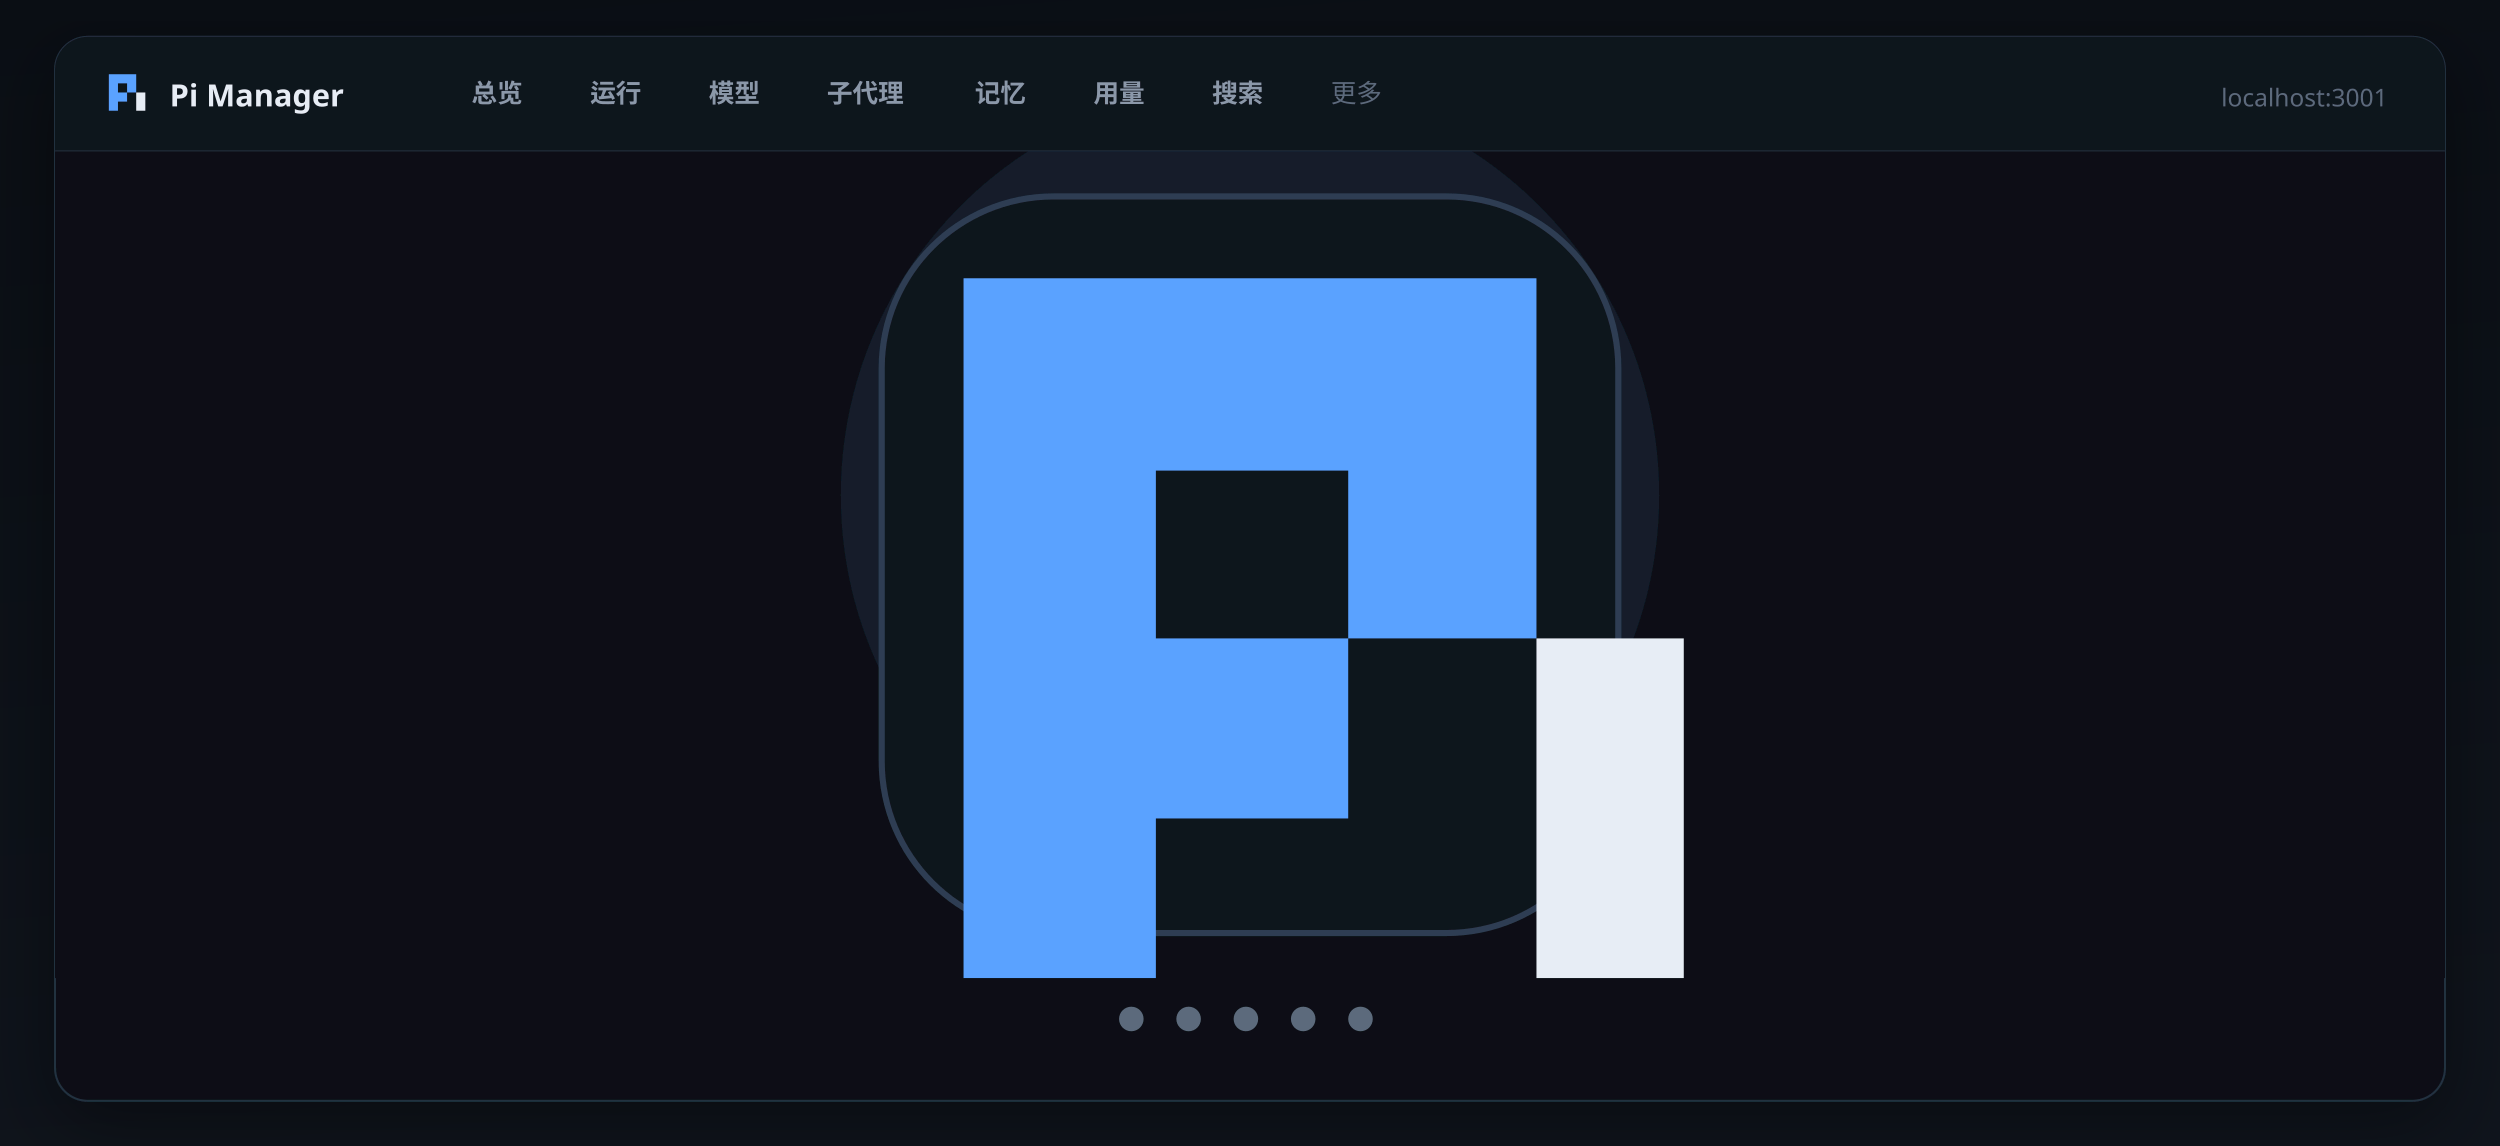
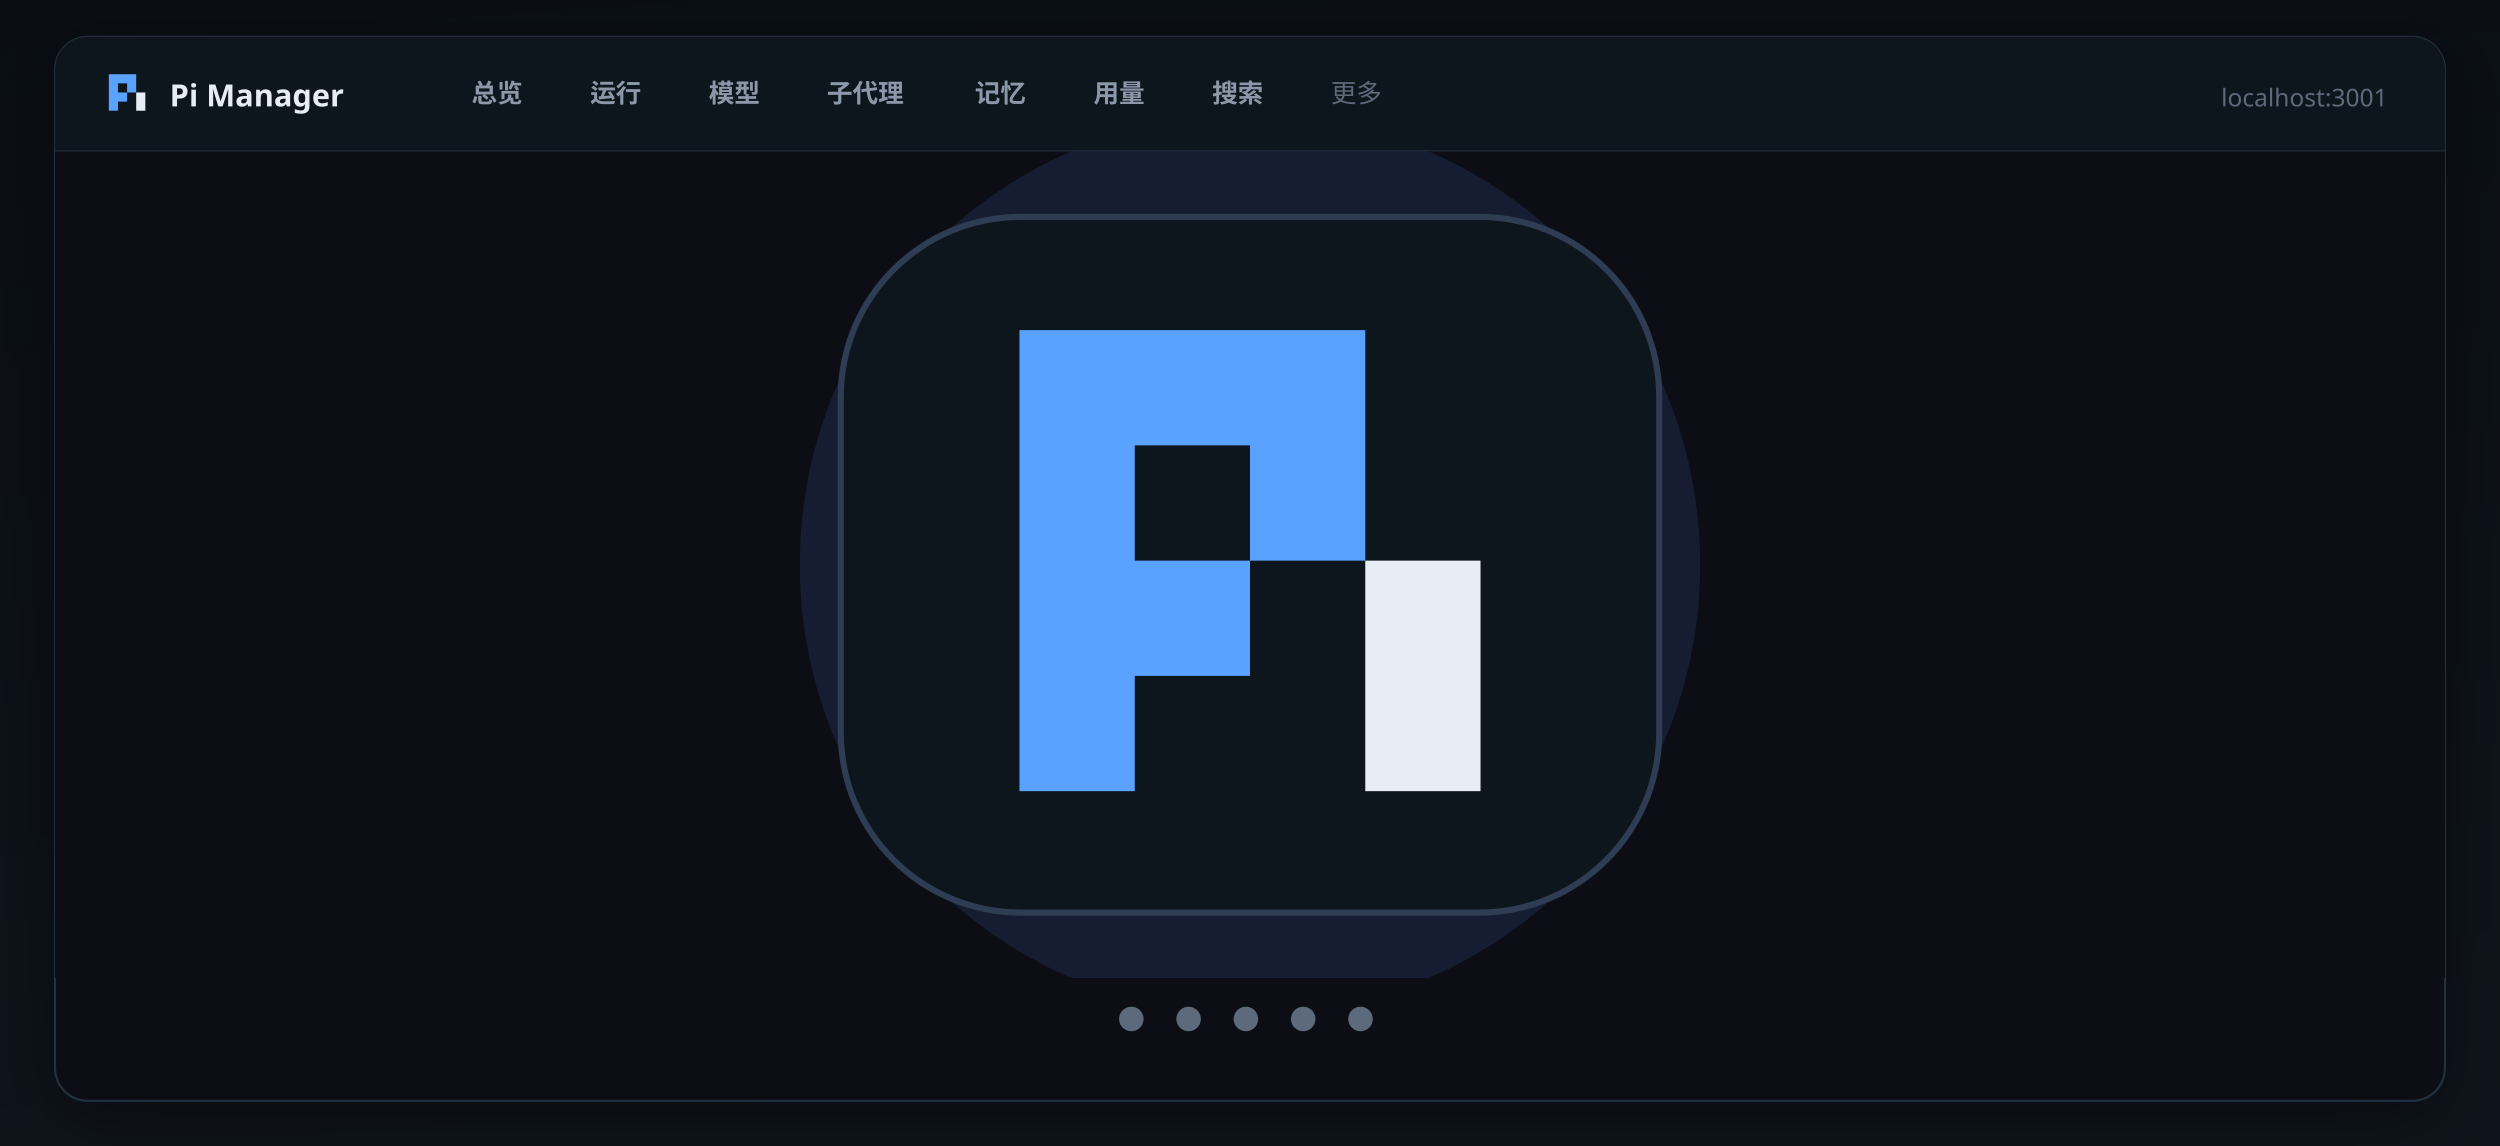
<svg xmlns="http://www.w3.org/2000/svg" width="1440" height="660" viewBox="48 10 1184 560" role="img" aria-label="Pi Manager">
  <defs>
    <linearGradient id="bg" x1="0" y1="0" x2="0.15" y2="1">
      <stop offset="0%" stop-color="#0a0e14" />
      <stop offset="100%" stop-color="#0f141c" />
    </linearGradient>
    <linearGradient id="modelGlow" x1="0" y1="0" x2="1" y2="1">
      <stop offset="0%" stop-color="rgba(90,162,255,0.16)" />
      <stop offset="70%" stop-color="rgba(90,162,255,0)" />
    </linearGradient>
    <clipPath id="stageClip">
      <rect width="1168" height="404" x="0" y="0" />
    </clipPath>
    <filter id="shadow" x="-5%" y="-5%" width="110%" height="120%">
      <feDropShadow dx="0" dy="10" stdDeviation="18" flood-color="#000" flood-opacity="0.4" />
    </filter>
    <style>
      .f { font-family: "Segoe UI", "Microsoft YaHei", system-ui, sans-serif; }
      .m { font-family: ui-monospace, "Cascadia Code", Consolas, monospace; }

      /* Base: cover always visible (GitHub img may not support :has()) */
      .slide { opacity: 0; }
-       .slide-cover { opacity: 1; }
+       .slide-cover { opacity: 1; } /* base frame, not .slide so never hidden */

      /* Overlays cycle on top of cover; each has full opaque background */
      .slide-dashboard,
      .slide-runtime,
      .slide-models,
      .slide-usage {
        animation: autoFade 20s infinite;
      }
      .slide-dashboard { animation-delay: 4s; }
      .slide-runtime   { animation-delay: 8s; }
      .slide-models    { animation-delay: 12s; }
      .slide-usage     { animation-delay: 16s; }

      @keyframes autoFade {
        0%   { opacity: 0; }
        1.5% { opacity: 1; }
        18.5% { opacity: 1; }
        20%  { opacity: 0; }
        100% { opacity: 0; }
      }

      .tab-pill { opacity: 0; }
      .tab-label-off { fill: #8b98a9; font-weight: 600; }

      .pill-dash  { animation: pillOn 20s infinite; animation-delay: 4s; }
      .pill-run   { animation: pillOn 20s infinite; animation-delay: 8s; }
      .pill-model { animation: pillOn 20s infinite; animation-delay: 12s; }
      .pill-usage { animation: pillOn 20s infinite; animation-delay: 16s; }
      @keyframes pillOn {
        0%, 19.999% { opacity: 1; }
        20%, 100% { opacity: 0; }
      }

      .dot { fill: #5c6a7c; }
      .dot-1 { animation: dotOn 20s infinite; animation-delay: 0s; }
      .dot-2 { animation: dotOn 20s infinite; animation-delay: 4s; }
      .dot-3 { animation: dotOn 20s infinite; animation-delay: 8s; }
      .dot-4 { animation: dotOn 20s infinite; animation-delay: 12s; }
      .dot-5 { animation: dotOn 20s infinite; animation-delay: 16s; }
      @keyframes dotOn {
        0%, 19.999% { fill: #5aa2ff; }
        20%, 100% { fill: #5c6a7c; }
      }
</style>
  </defs>
  <rect width="1280" height="600" fill="url(#bg)" />
  <g transform="translate(56,28)" filter="url(#shadow)">
    <rect width="1168" height="520" rx="16" fill="#0a0e14" stroke="#243041" />
    <rect width="1168" height="56" rx="16" fill="#0f141c" />
    <rect y="40" width="1168" height="16" fill="#0f141c" />
    <line x1="0" y1="56" x2="1168" y2="56" stroke="#243041" />
    <g transform="translate(20,12) scale(0.038)">
      <path fill="#5aa2ff" fill-rule="evenodd" d="M165.29 165.29 H517.36 V400 H400 V517.36 H282.65 V634.72 H165.29 Z M282.65 282.65 V400 H400 V282.65 Z" />
      <path fill="#e7edf5" d="M517.36 400 H634.72 V634.72 H517.36 Z" />
    </g>
    <text class="f" x="56" y="34" fill="#e7edf5" font-size="15" font-weight="700">Pi Manager</text>
    <text class="f" x="1140" y="34" text-anchor="end" fill="#5c6a7c" font-size="12">localhost:3001</text>
    <g class="f" font-size="12.5">
      <rect class="tab-pill pill-dash" x="190" y="13" width="52" height="28" rx="8" fill="rgba(90,162,255,0.14)" stroke="rgba(90,162,255,0.35)" />
      <rect class="tab-pill pill-run" x="248" y="13" width="52" height="28" rx="8" fill="rgba(90,162,255,0.14)" stroke="rgba(90,162,255,0.35)" />
      <rect class="tab-pill pill-model" x="306" y="13" width="52" height="28" rx="8" fill="rgba(90,162,255,0.14)" stroke="rgba(90,162,255,0.35)" />
      <rect class="tab-pill pill-usage" x="494" y="13" width="52" height="28" rx="8" fill="rgba(90,162,255,0.14)" stroke="rgba(90,162,255,0.35)" />
      <text class="tab-label-off lab-dash" x="216" y="32" text-anchor="middle">总览</text>
      <text class="tab-label-off lab-run" x="274" y="32" text-anchor="middle">运行</text>
      <text class="tab-label-off lab-model" x="332" y="32" text-anchor="middle">模型</text>
      <text class="tab-label-off" x="396" y="32" text-anchor="middle" fill="#8b98a9">子代理</text>
      <text class="tab-label-off" x="462" y="32" text-anchor="middle" fill="#8b98a9">记忆</text>
      <text class="tab-label-off lab-usage" x="520" y="32" text-anchor="middle">用量</text>
      <text class="tab-label-off" x="578" y="32" text-anchor="middle" fill="#8b98a9">搜索</text>
      <text x="636" y="32" text-anchor="middle" fill="#5c6a7c">更多</text>
    </g>
    <g transform="translate(0,56)" clip-path="url(#stageClip)">
-       <g id="cover" class="slide slide-cover f">
-         <rect width="1168" height="404" fill="#0a0e14" />
-         <circle cx="584" cy="168" r="200" fill="#5aa2ff" opacity="0.10" />
-         <circle cx="584" cy="168" r="130" fill="#3d7fd6" opacity="0.07" />
-         <rect x="404" y="22" width="360" height="360" rx="84" fill="#0f141c" stroke="#2f3d52" stroke-width="3" />
-         <g transform="translate(444,62)">
-           <path fill="#5aa2ff" fill-rule="evenodd" d="             M0 0             H280             V176             H188             V264             H94             V352             H0             Z             M94 94             V176             H188             V94             Z           " />
-           <path fill="#e7edf5" d="M280 176 H352 V352 H280 Z" />
+       <g id="cover" class="slide-cover f">
+         <rect width="1168" height="404" fill="#0a0e14" />
+         <circle cx="584" cy="202" r="220" fill="#5aa2ff" opacity="0.12" />
+         <circle cx="584" cy="202" r="150" fill="#5aa2ff" opacity="0.08" />
+         <rect x="384" y="32" width="400" height="340" rx="88" fill="#0f141c" stroke="#2f3d52" stroke-width="3" />
+         <g transform="translate(584, 200) scale(0.48) translate(-400, -400)">
+           <path fill="#5aa2ff" fill-rule="evenodd" d="M165.29 165.29 H517.36 V400 H400 V517.36 H282.65 V634.72 H165.29 Z M282.65 282.65 V400 H400 V282.65 Z" />
+           <path fill="#e7edf5" d="M517.36 400 H634.72 V634.72 H517.36 Z" />
        </g>
      </g>
      <g id="dashboard" class="slide slide-dashboard f">
        <rect width="1168" height="404" fill="#0a0e14" />
        <g transform="translate(28,24)">
          <text x="0" y="10" fill="#5c6a7c" font-size="11" font-weight="700" letter-spacing="1.4">DASHBOARD</text>
          <text x="0" y="40" fill="#e7edf5" font-size="26" font-weight="750">总览</text>
          <text x="0" y="64" fill="#8b98a9" font-size="13">本机 Pi 配置、用量与资源状态</text>
          <rect y="84" width="700" height="86" rx="14" fill="#0f141c" stroke="rgba(90,162,255,0.35)" />
          <rect y="84" width="700" height="86" rx="14" fill="url(#modelGlow)" />
          <text x="22" y="112" fill="#5c6a7c" font-size="11" font-weight="700" letter-spacing="1">默认模型</text>
          <text x="22" y="140" fill="#e7edf5" font-size="22" font-weight="750">mzhcloud / grok-4.5</text>
          <text x="660" y="130" text-anchor="end" fill="#5aa2ff" font-size="13" font-weight="650">管理 →</text>
          <g transform="translate(0,188)">
            <g>
              <rect width="164" height="96" rx="12" fill="#151c27" stroke="rgba(90,162,255,0.28)" />
              <rect width="164" height="96" rx="12" fill="rgba(90,162,255,0.07)" />
              <text x="14" y="28" fill="#5c6a7c" font-size="11" font-weight="700">今日</text>
              <text x="14" y="58" fill="#e7edf5" font-size="24" font-weight="750">¥12.40</text>
              <text x="14" y="80" fill="#5c6a7c" font-size="11">1.2M · 48 次</text>
            </g>
            <g transform="translate(178,0)">
              <rect width="164" height="96" rx="12" fill="#151c27" stroke="#243041" />
              <rect width="164" height="96" rx="12" fill="rgba(63,185,80,0.08)" />
              <text x="14" y="28" fill="#5c6a7c" font-size="11" font-weight="700">缓存命中</text>
              <text x="14" y="58" fill="#3fb950" font-size="24" font-weight="750">72%</text>
              <text x="14" y="80" fill="#5c6a7c" font-size="11">主 68% · 子 81%</text>
            </g>
            <g transform="translate(356,0)">
              <rect width="164" height="96" rx="12" fill="#151c27" stroke="#243041" />
              <text x="14" y="28" fill="#5c6a7c" font-size="11" font-weight="700">近 7 天</text>
              <text x="14" y="58" fill="#e7edf5" font-size="22" font-weight="750">¥86.20</text>
              <text x="14" y="80" fill="#5c6a7c" font-size="11">8.4M · 312 次</text>
            </g>
            <g transform="translate(534,0)">
              <rect width="164" height="96" rx="12" fill="#151c27" stroke="#243041" />
              <text x="14" y="28" fill="#5c6a7c" font-size="11" font-weight="700">全局</text>
              <text x="14" y="58" fill="#e7edf5" font-size="22" font-weight="750">¥1,024</text>
              <text x="14" y="80" fill="#5c6a7c" font-size="11">120M · 3.1k 次</text>
            </g>
          </g>
          <g transform="translate(0,304)">
            <text x="0" y="0" fill="#e7edf5" font-size="14" font-weight="700">状态</text>
            <g transform="translate(0,14)">
              <rect width="110" height="48" rx="10" fill="#151c27" stroke="#243041" />
              <text x="12" y="20" fill="#5c6a7c" font-size="10">会话</text>
              <text x="12" y="38" fill="#e7edf5" font-size="16" font-weight="700">171</text>
              <rect x="120" width="110" height="48" rx="10" fill="#151c27" stroke="#243041" />
              <text x="132" y="20" fill="#5c6a7c" font-size="10">OpenVL</text>
              <text x="132" y="38" fill="#3fb950" font-size="16" font-weight="700">可用</text>
              <rect x="240" width="110" height="48" rx="10" fill="#151c27" stroke="#243041" />
              <text x="252" y="20" fill="#5c6a7c" font-size="10">记忆</text>
              <text x="252" y="38" fill="#e7edf5" font-size="16" font-weight="700">已连接</text>
              <rect x="360" width="110" height="48" rx="10" fill="#151c27" stroke="#243041" />
              <text x="372" y="20" fill="#5c6a7c" font-size="10">临时文件</text>
              <text x="372" y="38" fill="#ffb454" font-size="16" font-weight="700">可清理</text>
              <rect x="480" width="218" height="48" rx="10" fill="#151c27" stroke="#243041" />
              <text x="492" y="20" fill="#5c6a7c" font-size="10">维护</text>
              <text x="492" y="38" fill="#8b98a9" font-size="13">健康检查 · 配置导出</text>
            </g>
          </g>
          <g transform="translate(740,84)">
            <rect width="370" height="268" rx="14" fill="#0f141c" stroke="#243041" />
            <text x="24" y="40" fill="#5aa2ff" font-size="12" font-weight="700" letter-spacing="1">01 / 总览</text>
            <text x="24" y="78" fill="#e7edf5" font-size="22" font-weight="750">一屏看完本机 Pi</text>
            <text x="24" y="112" fill="#8b98a9" font-size="14">默认模型直达管理</text>
            <text x="24" y="136" fill="#8b98a9" font-size="14">今日费用 · 缓存命中分档上色</text>
            <text x="24" y="160" fill="#8b98a9" font-size="14">会话 / OpenVL / 记忆就绪态</text>
            <text x="24" y="200" fill="#5c6a7c" font-size="12">Dashboard · soft cache · 45s TTL</text>
            <rect x="24" y="228" width="120" height="28" rx="14" fill="rgba(90,162,255,0.14)" stroke="rgba(90,162,255,0.35)" />
            <text x="84" y="246" text-anchor="middle" fill="#5aa2ff" font-size="12" font-weight="650">#/dashboard</text>
          </g>
        </g>
      </g>
      <g id="runtime" class="slide slide-runtime f">
        <rect width="1168" height="404" fill="#0a0e14" />
        <g transform="translate(28,24)">
          <text x="0" y="18" fill="#e7edf5" font-size="18" font-weight="750">运行</text>
          <rect x="70" y="0" width="78" height="26" rx="13" fill="rgba(90,162,255,0.12)" stroke="rgba(90,162,255,0.3)" />
          <text x="109" y="17" text-anchor="middle" fill="#e7edf5" font-size="12">
            <tspan fill="#5aa2ff" font-weight="700">1</tspan> 在干活</text>
          <rect x="156" y="0" width="86" height="26" rx="13" fill="#151c27" stroke="#243041" />
          <text x="199" y="17" text-anchor="middle" fill="#8b98a9" font-size="12">
            <tspan font-weight="700">1</tspan> 在想/在说</text>
          <rect x="250" y="0" width="64" height="26" rx="13" fill="#151c27" stroke="#243041" />
          <text x="282" y="17" text-anchor="middle" fill="#8b98a9" font-size="12">
            <tspan font-weight="700">2</tspan> 停了</text>
          <rect x="322" y="0" width="78" height="26" rx="13" fill="#151c27" stroke="#243041" />
          <text x="361" y="17" text-anchor="middle" fill="#8b98a9" font-size="12">
            <tspan fill="#3fb950" font-weight="700">1</tspan> Pi进程</text>
          <text x="700" y="17" text-anchor="end" fill="#5c6a7c" font-size="12">14:08:22</text>
          <text x="0" y="56" fill="#8b98a9" font-size="12" font-weight="650">正在调工具</text>
          <g transform="translate(0,68)">
            <rect width="700" height="70" rx="12" fill="#151c27" stroke="rgba(90,162,255,0.28)" />
            <rect width="4" height="70" fill="#5aa2ff" />
            <circle cx="24" cy="24" r="5" fill="#5aa2ff" />
            <text x="40" y="28" fill="#5aa2ff" font-size="13" font-weight="650">在调工具</text>
            <text x="40" y="52" fill="#e7edf5" font-size="14" font-weight="650">额我的 pi manager 有一个 bug…</text>
            <rect x="480" y="18" width="96" height="24" rx="8" fill="rgba(90,162,255,0.1)" stroke="rgba(90,162,255,0.28)" />
            <text x="528" y="34" text-anchor="middle" fill="#8b98a9" font-size="12">bash · rg</text>
            <text x="680" y="34" text-anchor="end" fill="#5c6a7c" font-size="12">0s 前</text>
          </g>
          <text x="0" y="168" fill="#8b98a9" font-size="12" font-weight="650">正在想 / 正在说</text>
          <g transform="translate(0,180)">
            <rect width="700" height="64" rx="12" fill="#151c27" stroke="#243041" />
            <rect width="4" height="64" fill="#a78bfa" />
            <circle cx="24" cy="24" r="5" fill="#a78bfa" />
            <text x="40" y="28" fill="#c4b5fd" font-size="13" font-weight="650">在想</text>
            <text x="40" y="50" fill="#e7edf5" font-size="13">工具跑完了，还在继续</text>
          </g>
          <text x="0" y="272" fill="#8b98a9" font-size="12" font-weight="650">已退出 / 最近结束</text>
          <g transform="translate(0,284)">
            <rect width="700" height="56" rx="12" fill="#151c27" stroke="#243041" />
            <rect width="4" height="56" fill="#5c6a7c" />
            <circle cx="24" cy="28" r="5" fill="#5c6a7c" />
            <text x="40" y="24" fill="#8b98a9" font-size="13" font-weight="650">已退出</text>
            <text x="40" y="44" fill="#e7edf5" font-size="13">本机没有 Pi 进程，jsonl 还停在中途</text>
          </g>
          <g transform="translate(740,0)">
            <rect width="370" height="340" rx="14" fill="#0f141c" stroke="#243041" />
            <text x="24" y="40" fill="#5aa2ff" font-size="12" font-weight="700" letter-spacing="1">02 / 运行</text>
            <text x="24" y="78" fill="#e7edf5" font-size="22" font-weight="750">任务视角 Agent View</text>
            <text x="24" y="112" fill="#8b98a9" font-size="14">jsonl 推断 toolCall / 并行</text>
            <text x="24" y="136" fill="#8b98a9" font-size="14">进程探测：退出即「已退出」</text>
            <text x="24" y="160" fill="#8b98a9" font-size="14">2s 轮询 · 先缓存再刷新</text>
            <text x="24" y="200" fill="#5c6a7c" font-size="12">Runtime · listPiProcesses()</text>
            <rect x="24" y="228" width="110" height="28" rx="14" fill="rgba(90,162,255,0.14)" stroke="rgba(90,162,255,0.35)" />
            <text x="79" y="246" text-anchor="middle" fill="#5aa2ff" font-size="12" font-weight="650">#/runtime</text>
          </g>
        </g>
      </g>
      <g id="models" class="slide slide-models f">
        <rect width="1168" height="404" fill="#0a0e14" />
        <rect x="0" y="0" width="260" height="404" fill="#0f141c" />
        <line x1="260" y1="0" x2="260" y2="404" stroke="#243041" />
        <text x="20" y="28" fill="#5c6a7c" font-size="11" font-weight="700" letter-spacing="1">供应商</text>
        <rect x="12" y="44" width="236" height="56" rx="10" fill="rgba(90,162,255,0.12)" stroke="rgba(90,162,255,0.35)" />
        <text x="28" y="68" fill="#e7edf5" font-size="14" font-weight="700">mzhcloud</text>
        <text x="28" y="88" fill="#8b98a9" font-size="11">已配置 · 默认</text>
        <text x="28" y="130" fill="#e7edf5" font-size="14" font-weight="600">ohmygpt</text>
        <text x="28" y="148" fill="#5c6a7c" font-size="11">12 models</text>
        <text x="28" y="190" fill="#e7edf5" font-size="14" font-weight="600">deepseek</text>
        <text x="28" y="208" fill="#5c6a7c" font-size="11">4 models</text>
        <g transform="translate(280,20)">
          <text x="0" y="16" fill="#e7edf5" font-size="18" font-weight="750">mzhcloud</text>
          <rect x="520" y="0" width="72" height="28" rx="8" fill="transparent" stroke="#243041" />
          <text x="556" y="18" text-anchor="middle" fill="#8b98a9" font-size="12">检测</text>
          <rect x="600" y="0" width="88" height="28" rx="8" fill="#5aa2ff" />
          <text x="644" y="18" text-anchor="middle" fill="#ffffff" font-size="12" font-weight="700">保存供应商</text>
          <text x="0" y="56" fill="#5c6a7c" font-size="11">Base URL</text>
          <rect y="64" width="688" height="34" rx="8" fill="#151c27" stroke="#243041" />
          <text class="m" x="12" y="86" fill="#8b98a9" font-size="12">https://api.example.com/v1</text>
          <text x="0" y="122" fill="#5c6a7c" font-size="11">API Key</text>
          <rect y="130" width="688" height="34" rx="8" fill="#151c27" stroke="#243041" />
          <text class="m" x="12" y="152" fill="#5c6a7c" font-size="14">••••••••••••</text>
          <text x="0" y="192" fill="#e7edf5" font-size="14" font-weight="700">模型</text>
          <rect y="214" width="688" height="32" rx="8" fill="#151c27" />
          <text x="16" y="234" fill="#5c6a7c" font-size="11" font-weight="700">ID</text>
          <text x="220" y="234" fill="#5c6a7c" font-size="11" font-weight="700">名称</text>
          <text x="400" y="234" fill="#5c6a7c" font-size="11" font-weight="700">Ctx / Max</text>
          <rect y="250" width="688" height="36" fill="rgba(90,162,255,0.08)" />
          <text x="16" y="273" fill="#e7edf5" font-size="12" font-weight="650">grok-4.5</text>
          <rect x="100" y="260" width="36" height="16" rx="4" fill="rgba(90,162,255,0.2)" />
          <text x="118" y="272" text-anchor="middle" fill="#5aa2ff" font-size="10">默认</text>
          <text x="220" y="273" fill="#8b98a9" font-size="12">Grok 4.5</text>
          <text x="400" y="273" fill="#5c6a7c" font-size="12">256k / 64k</text>
          <text x="16" y="309" fill="#e7edf5" font-size="12" font-weight="650">gpt-4.1</text>
          <text x="220" y="309" fill="#8b98a9" font-size="12">GPT-4.1</text>
          <text x="400" y="309" fill="#5c6a7c" font-size="12">128k / 32k</text>
          <g transform="translate(0,330)">
            <rect width="400" height="50" rx="10" fill="#0f141c" stroke="#243041" />
            <text x="16" y="20" fill="#5aa2ff" font-size="11" font-weight="700">03 / 模型</text>
            <text x="16" y="38" fill="#8b98a9" font-size="12">供应商 CRUD · 远程拉模型 · 默认直达</text>
          </g>
        </g>
      </g>
      <g id="usage" class="slide slide-usage f">
        <rect width="1168" height="404" fill="#0a0e14" />
        <g transform="translate(28,20)">
          <text x="0" y="20" fill="#e7edf5" font-size="20" font-weight="750">用量分析</text>
          <text x="0" y="42" fill="#8b98a9" font-size="12">费用 = jsonl 原值累加 · 显示 ¥</text>
          <g transform="translate(0,58)">
            <rect width="52" height="26" rx="13" fill="#151c27" stroke="#243041" />
            <text x="26" y="17" text-anchor="middle" fill="#8b98a9" font-size="12">今天</text>
            <rect x="60" width="60" height="26" rx="13" fill="#151c27" stroke="#243041" />
            <text x="90" y="17" text-anchor="middle" fill="#8b98a9" font-size="12">近7天</text>
            <rect x="128" width="68" height="26" rx="13" fill="#151c27" stroke="#243041" />
            <text x="162" y="17" text-anchor="middle" fill="#8b98a9" font-size="12">近30天</text>
            <rect x="204" width="52" height="26" rx="13" fill="rgba(90,162,255,0.16)" stroke="rgba(90,162,255,0.4)" />
            <text x="230" y="17" text-anchor="middle" fill="#e7edf5" font-size="12" font-weight="650">全部</text>
          </g>
          <g transform="translate(0,104)">
            <rect width="170" height="78" rx="12" fill="#151c27" stroke="rgba(90,162,255,0.25)" />
            <text x="14" y="28" fill="#5c6a7c" font-size="11">全部费用</text>
            <text x="14" y="56" fill="#5aa2ff" font-size="22" font-weight="750">¥1,024.35</text>
            <rect x="186" width="170" height="78" rx="12" fill="#151c27" stroke="#243041" />
            <text x="200" y="28" fill="#5c6a7c" font-size="11">Tokens</text>
            <text x="200" y="56" fill="#e7edf5" font-size="22" font-weight="750">120.4M</text>
            <rect x="372" width="170" height="78" rx="12" fill="#151c27" stroke="#243041" />
            <text x="386" y="28" fill="#5c6a7c" font-size="11">请求 / Turns</text>
            <text x="386" y="56" fill="#e7edf5" font-size="22" font-weight="750">3,106</text>
            <rect x="558" width="170" height="78" rx="12" fill="#151c27" stroke="#243041" />
            <rect x="558" width="170" height="78" rx="12" fill="rgba(63,185,80,0.07)" />
            <text x="572" y="28" fill="#5c6a7c" font-size="11">缓存命中率</text>
            <text x="572" y="56" fill="#3fb950" font-size="22" font-weight="750">72.0%</text>
          </g>
          <g transform="translate(0,200)">
            <rect width="728" height="160" rx="14" fill="#0f141c" stroke="#243041" />
            <text x="20" y="28" fill="#e7edf5" font-size="13" font-weight="700">费用趋势（按日）</text>
            <g transform="translate(40,48)" fill="#5aa2ff">
              <rect x="0" y="70" width="28" height="40" rx="4" opacity="0.45" />
              <rect x="48" y="50" width="28" height="60" rx="4" opacity="0.55" />
              <rect x="96" y="30" width="28" height="80" rx="4" opacity="0.65" />
              <rect x="144" y="55" width="28" height="55" rx="4" opacity="0.5" />
              <rect x="192" y="20" width="28" height="90" rx="4" opacity="0.75" />
              <rect x="240" y="40" width="28" height="70" rx="4" opacity="0.6" />
              <rect x="288" y="10" width="28" height="100" rx="4" opacity="0.9" />
              <rect x="336" y="35" width="28" height="75" rx="4" opacity="0.7" />
              <rect x="384" y="48" width="28" height="62" rx="4" opacity="0.55" />
              <rect x="432" y="25" width="28" height="85" rx="4" opacity="0.8" />
              <rect x="480" y="60" width="28" height="50" rx="4" opacity="0.5" />
              <rect x="528" y="15" width="28" height="95" rx="4" opacity="0.85" />
              <rect x="576" y="42" width="28" height="68" rx="4" opacity="0.65" />
              <rect x="624" y="5" width="28" height="105" rx="4" />
            </g>
            <line x1="40" y1="158" x2="700" y2="158" stroke="#243041" />
          </g>
          <g transform="translate(760,20)">
            <rect width="350" height="340" rx="14" fill="#0f141c" stroke="#243041" />
            <text x="24" y="40" fill="#5aa2ff" font-size="12" font-weight="700" letter-spacing="1">04 / 用量</text>
            <text x="24" y="78" fill="#e7edf5" font-size="22" font-weight="750">费用与 token 一本账</text>
            <text x="24" y="112" fill="#8b98a9" font-size="14">与状态栏同一 cost.total 口径</text>
            <text x="24" y="136" fill="#8b98a9" font-size="14">磁盘增量索引 · 切窗秒开</text>
            <text x="24" y="160" fill="#8b98a9" font-size="14">主会话 / 子代理拆分统计</text>
            <text x="24" y="200" fill="#5c6a7c" font-size="12">Usage · usage-index-v2</text>
            <rect x="24" y="228" width="100" height="28" rx="14" fill="rgba(90,162,255,0.14)" stroke="rgba(90,162,255,0.35)" />
            <text x="74" y="246" text-anchor="middle" fill="#5aa2ff" font-size="12" font-weight="650">#/usage</text>
          </g>
        </g>
      </g>
    </g>
    <g transform="translate(526,480)">
      <circle class="dot dot-1" cx="0" cy="0" r="6" fill="#5c6a7c" />
      <circle class="dot dot-2" cx="28" cy="0" r="6" fill="#5c6a7c" />
      <circle class="dot dot-3" cx="56" cy="0" r="6" fill="#5c6a7c" />
      <circle class="dot dot-4" cx="84" cy="0" r="6" fill="#5c6a7c" />
      <circle class="dot dot-5" cx="112" cy="0" r="6" fill="#5c6a7c" />
    </g>
  </g>
</svg>
